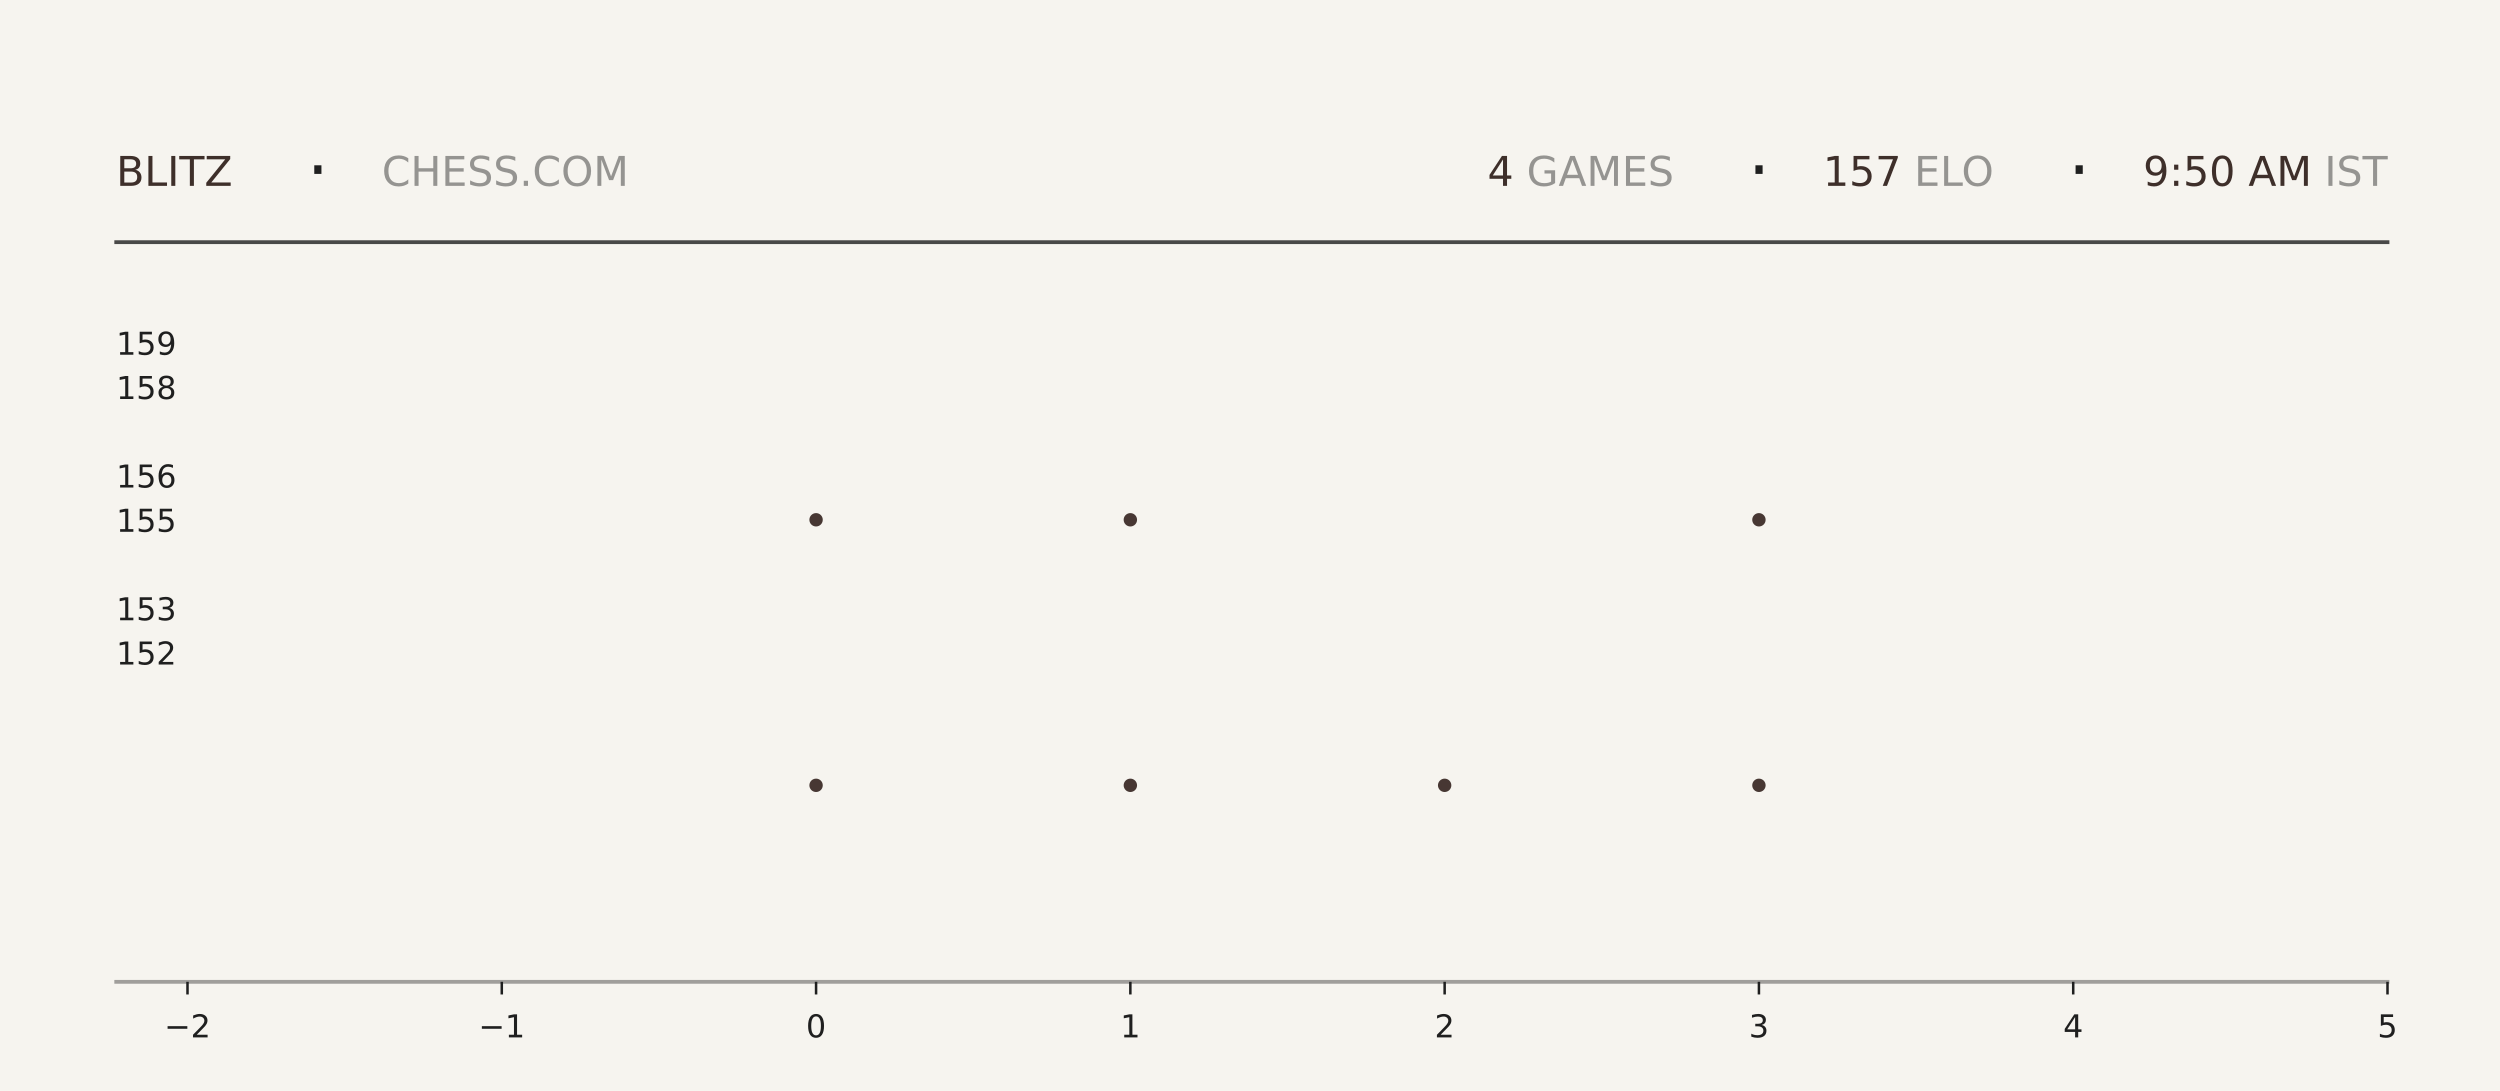
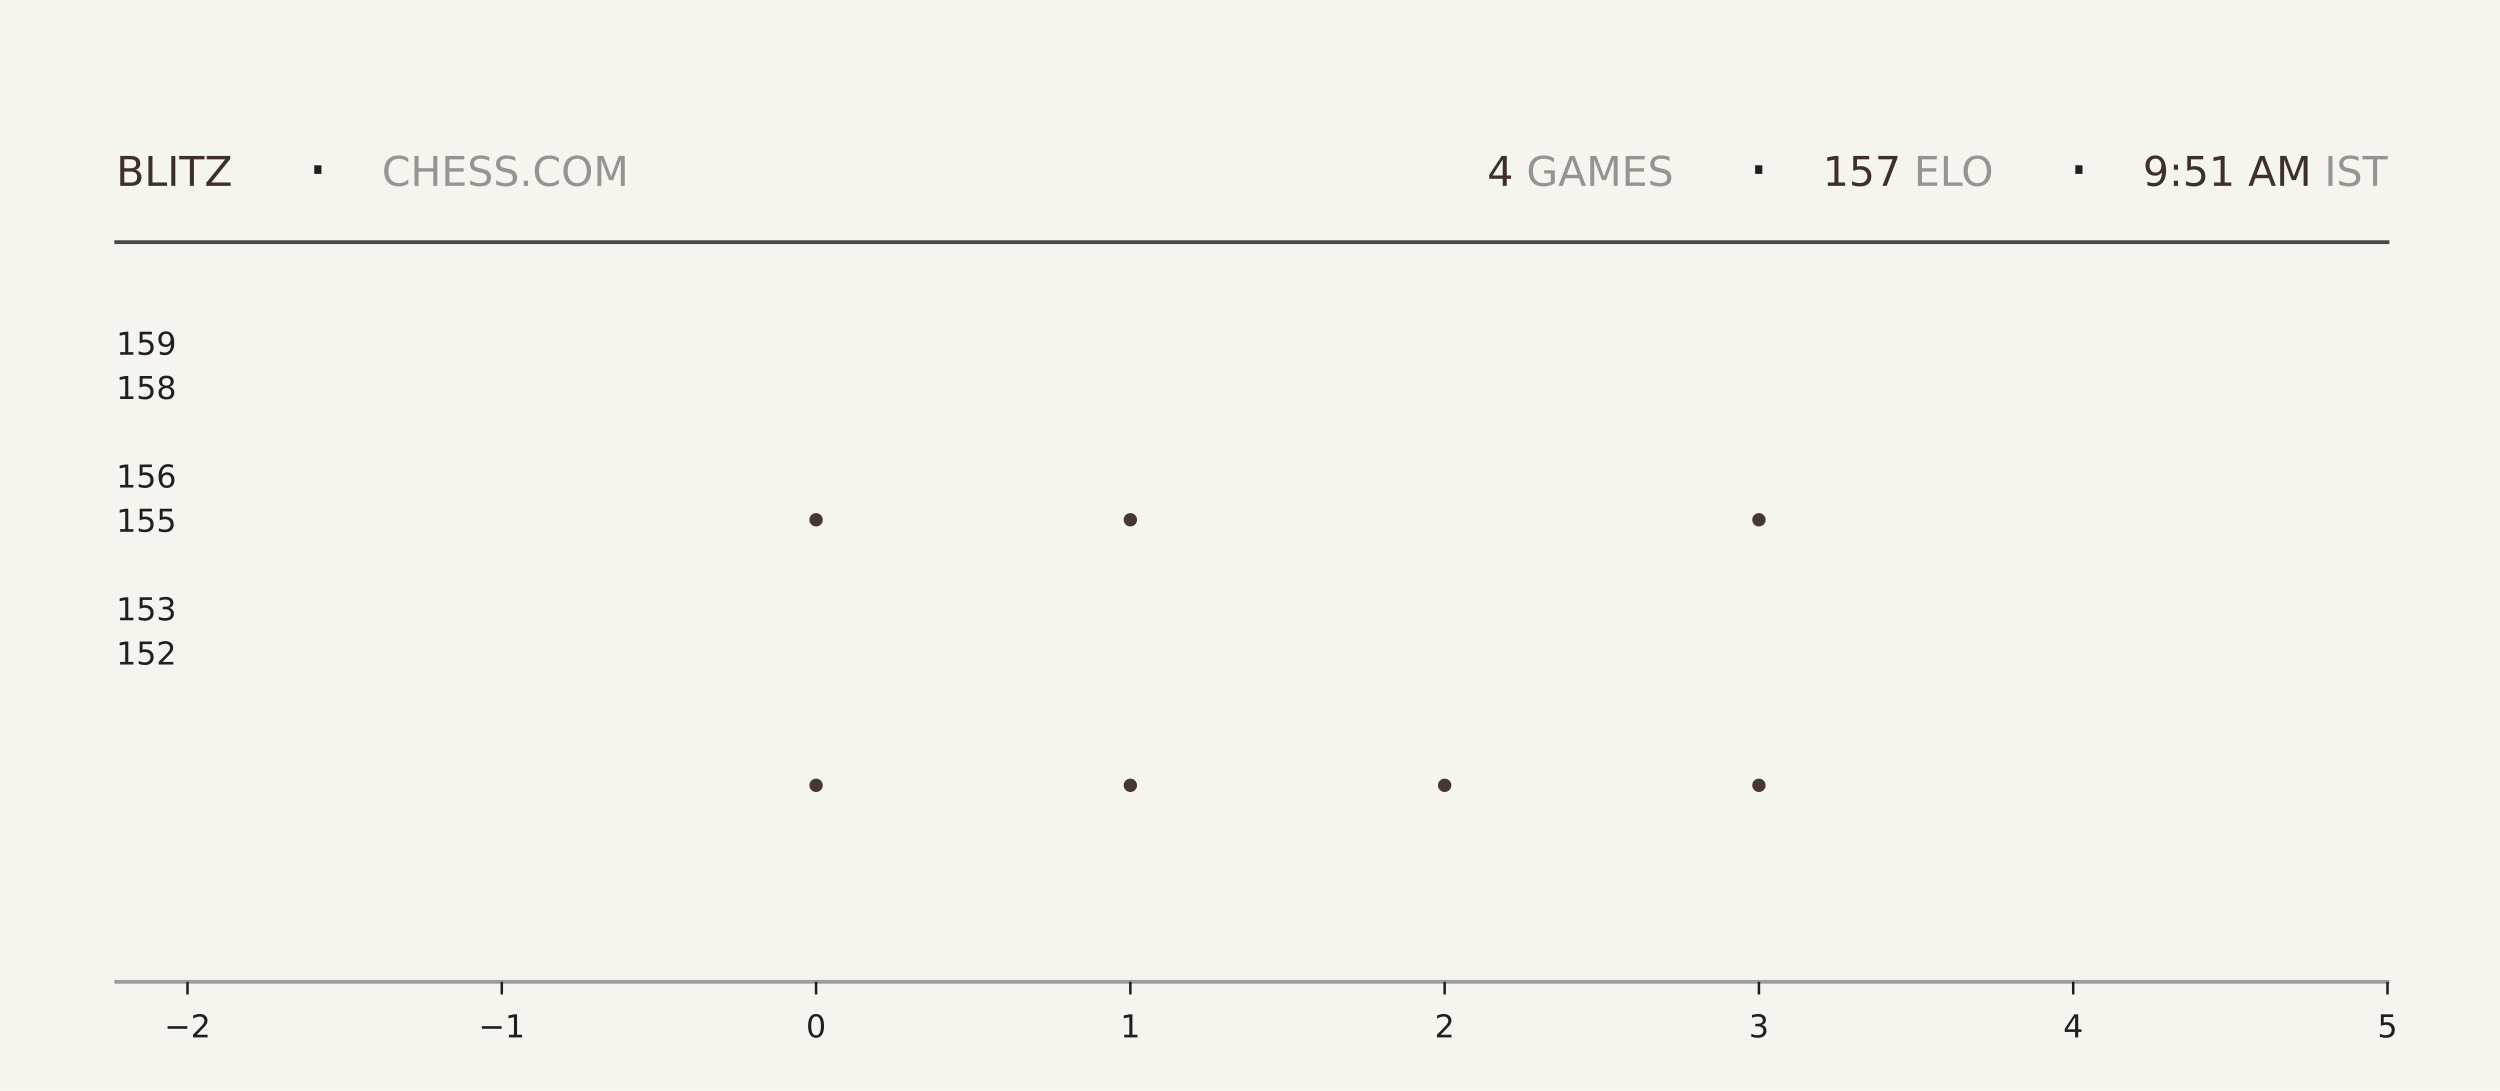
<svg xmlns="http://www.w3.org/2000/svg" xmlns:xlink="http://www.w3.org/1999/xlink" width="792pt" height="345.6pt" viewBox="0 0 792 345.6" version="1.1">
  <defs>
    <style type="text/css">*{stroke-linejoin: round; stroke-linecap: butt}</style>
  </defs>
  <g id="figure_1">
    <g id="patch_1">
      <path d="M 0 345.6  L 792 345.6  L 792 0  L 0 0  z " style="fill: #f6f4ef" />
    </g>
    <g id="axes_1">
      <g id="patch_2">
        <path d="M 59.4 311.04  L 756.36 311.04  L 756.36 103.68  L 59.4 103.68  z " style="fill: #f6f4ef" />
      </g>
      <g id="PathCollection_1">
        <defs>
-           <path id="mdc738ee8e3" d="M 0 2.121  C 0.563 2.121 1.102 1.898 1.5 1.5  C 1.898 1.102 2.121 0.563 2.121 0  C 2.121 -0.563 1.898 -1.102 1.5 -1.5  C 1.102 -1.898 0.563 -2.121 0 -2.121  C -0.563 -2.121 -1.102 -1.898 -1.5 -1.5  C -1.898 -1.102 -2.121 -0.563 -2.121 0  C -2.121 0.563 -1.898 1.102 -1.5 1.5  C -1.102 1.898 -0.563 2.121 0 2.121  z " />
-         </defs>
-         <g clip-path="url(#paa085c4b96)">
-           <use xlink:href="#mdc738ee8e3" x="258.531" y="248.79" style="fill: #3e2f2a; fill-opacity: 0.95" />
-           <use xlink:href="#mdc738ee8e3" x="258.531" y="164.668" style="fill: #3e2f2a; fill-opacity: 0.95" />
+           <path id="m660d427981" d="M 0 2.121  C 0.563 2.121 1.102 1.898 1.5 1.5  C 1.898 1.102 2.121 0.563 2.121 0  C 2.121 -0.563 1.898 -1.102 1.5 -1.5  C 1.102 -1.898 0.563 -2.121 0 -2.121  C -0.563 -2.121 -1.102 -1.898 -1.5 -1.5  C -1.898 -1.102 -2.121 -0.563 -2.121 0  C -2.121 0.563 -1.898 1.102 -1.5 1.5  C -1.102 1.898 -0.563 2.121 0 2.121  z " />
+         </defs>
+         <g clip-path="url(#pb3407b777b)">
+           <use xlink:href="#m660d427981" x="258.531" y="248.79" style="fill: #3e2f2a; fill-opacity: 0.95" />
+           <use xlink:href="#m660d427981" x="258.531" y="164.668" style="fill: #3e2f2a; fill-opacity: 0.95" />
        </g>
      </g>
      <g id="PathCollection_2">
-         <g clip-path="url(#paa085c4b96)">
-           <use xlink:href="#mdc738ee8e3" x="358.097" y="248.79" style="fill: #3e2f2a; fill-opacity: 0.95" />
-           <use xlink:href="#mdc738ee8e3" x="358.097" y="164.668" style="fill: #3e2f2a; fill-opacity: 0.95" />
-           <use xlink:href="#mdc738ee8e3" x="358.097" y="80.547" style="fill: #3e2f2a; fill-opacity: 0.95" />
+         <g clip-path="url(#pb3407b777b)">
+           <use xlink:href="#m660d427981" x="358.097" y="248.79" style="fill: #3e2f2a; fill-opacity: 0.95" />
+           <use xlink:href="#m660d427981" x="358.097" y="164.668" style="fill: #3e2f2a; fill-opacity: 0.95" />
+           <use xlink:href="#m660d427981" x="358.097" y="80.547" style="fill: #3e2f2a; fill-opacity: 0.95" />
        </g>
      </g>
      <g id="PathCollection_3">
-         <g clip-path="url(#paa085c4b96)">
-           <use xlink:href="#mdc738ee8e3" x="457.663" y="248.79" style="fill: #3e2f2a; fill-opacity: 0.95" />
+         <g clip-path="url(#pb3407b777b)">
+           <use xlink:href="#m660d427981" x="457.663" y="248.79" style="fill: #3e2f2a; fill-opacity: 0.95" />
        </g>
      </g>
      <g id="PathCollection_4">
-         <g clip-path="url(#paa085c4b96)">
-           <use xlink:href="#mdc738ee8e3" x="557.229" y="248.79" style="fill: #3e2f2a; fill-opacity: 0.95" />
-           <use xlink:href="#mdc738ee8e3" x="557.229" y="164.668" style="fill: #3e2f2a; fill-opacity: 0.95" />
-           <use xlink:href="#mdc738ee8e3" x="557.229" y="80.547" style="fill: #3e2f2a; fill-opacity: 0.95" />
+         <g clip-path="url(#pb3407b777b)">
+           <use xlink:href="#m660d427981" x="557.229" y="248.79" style="fill: #3e2f2a; fill-opacity: 0.95" />
+           <use xlink:href="#m660d427981" x="557.229" y="164.668" style="fill: #3e2f2a; fill-opacity: 0.95" />
+           <use xlink:href="#m660d427981" x="557.229" y="80.547" style="fill: #3e2f2a; fill-opacity: 0.95" />
        </g>
      </g>
      <g id="matplotlib.axis_1">
        <g id="xtick_1">
          <g id="line2d_1">
            <defs>
-               <path id="m82c1e056c1" d="M 0 0  L 0 4  " style="stroke: #1f1f1f; stroke-width: 0.8" />
+               <path id="m9dd3455edf" d="M 0 0  L 0 4  " style="stroke: #1f1f1f; stroke-width: 0.8" />
            </defs>
            <g>
-               <use xlink:href="#m82c1e056c1" x="59.4" y="311.04" style="fill: #1f1f1f; stroke: #1f1f1f; stroke-width: 0.8" />
+               <use xlink:href="#m9dd3455edf" x="59.4" y="311.04" style="fill: #1f1f1f; stroke: #1f1f1f; stroke-width: 0.8" />
            </g>
          </g>
          <g id="text_1">
            <g style="fill: #1f1f1f" transform="translate(52.02891 328.6384) scale(0.1 -0.1)">
              <defs>
                <path id="DejaVuSans-2212" d="M 678 2272  L 4684 2272  L 4684 1741  L 678 1741  L 678 2272  z " transform="scale(0.015625)" />
                <path id="DejaVuSans-32" d="M 1228 531  L 3431 531  L 3431 0  L 469 0  L 469 531  Q 828 903 1448 1529  Q 2069 2156 2228 2338  Q 2531 2678 2651 2914  Q 2772 3150 2772 3378  Q 2772 3750 2511 3984  Q 2250 4219 1831 4219  Q 1534 4219 1204 4116  Q 875 4013 500 3803  L 500 4441  Q 881 4594 1212 4672  Q 1544 4750 1819 4750  Q 2544 4750 2975 4387  Q 3406 4025 3406 3419  Q 3406 3131 3298 2873  Q 3191 2616 2906 2266  Q 2828 2175 2409 1742  Q 1991 1309 1228 531  z " transform="scale(0.015625)" />
              </defs>
              <use xlink:href="#DejaVuSans-2212" />
              <use xlink:href="#DejaVuSans-32" transform="translate(83.78906 0)" />
            </g>
          </g>
        </g>
        <g id="xtick_2">
          <g id="line2d_2">
            <g>
-               <use xlink:href="#m82c1e056c1" x="158.966" y="311.04" style="fill: #1f1f1f; stroke: #1f1f1f; stroke-width: 0.8" />
+               <use xlink:href="#m9dd3455edf" x="158.966" y="311.04" style="fill: #1f1f1f; stroke: #1f1f1f; stroke-width: 0.8" />
            </g>
          </g>
          <g id="text_2">
            <g style="fill: #1f1f1f" transform="translate(151.5946 328.6384) scale(0.1 -0.1)">
              <defs>
                <path id="DejaVuSans-31" d="M 794 531  L 1825 531  L 1825 4091  L 703 3866  L 703 4441  L 1819 4666  L 2450 4666  L 2450 531  L 3481 531  L 3481 0  L 794 0  L 794 531  z " transform="scale(0.015625)" />
              </defs>
              <use xlink:href="#DejaVuSans-2212" />
              <use xlink:href="#DejaVuSans-31" transform="translate(83.78906 0)" />
            </g>
          </g>
        </g>
        <g id="xtick_3">
          <g id="line2d_3">
            <g>
-               <use xlink:href="#m82c1e056c1" x="258.531" y="311.04" style="fill: #1f1f1f; stroke: #1f1f1f; stroke-width: 0.8" />
+               <use xlink:href="#m9dd3455edf" x="258.531" y="311.04" style="fill: #1f1f1f; stroke: #1f1f1f; stroke-width: 0.8" />
            </g>
          </g>
          <g id="text_3">
            <g style="fill: #1f1f1f" transform="translate(255.3502 328.6384) scale(0.1 -0.1)">
              <defs>
                <path id="DejaVuSans-30" d="M 2034 4250  Q 1547 4250 1301 3770  Q 1056 3291 1056 2328  Q 1056 1369 1301 889  Q 1547 409 2034 409  Q 2525 409 2770 889  Q 3016 1369 3016 2328  Q 3016 3291 2770 3770  Q 2525 4250 2034 4250  z M 2034 4750  Q 2819 4750 3233 4129  Q 3647 3509 3647 2328  Q 3647 1150 3233 529  Q 2819 -91 2034 -91  Q 1250 -91 836 529  Q 422 1150 422 2328  Q 422 3509 836 4129  Q 1250 4750 2034 4750  z " transform="scale(0.015625)" />
              </defs>
              <use xlink:href="#DejaVuSans-30" />
            </g>
          </g>
        </g>
        <g id="xtick_4">
          <g id="line2d_4">
            <g>
-               <use xlink:href="#m82c1e056c1" x="358.097" y="311.04" style="fill: #1f1f1f; stroke: #1f1f1f; stroke-width: 0.8" />
+               <use xlink:href="#m9dd3455edf" x="358.097" y="311.04" style="fill: #1f1f1f; stroke: #1f1f1f; stroke-width: 0.8" />
            </g>
          </g>
          <g id="text_4">
            <g style="fill: #1f1f1f" transform="translate(354.9159 328.6384) scale(0.1 -0.1)">
              <use xlink:href="#DejaVuSans-31" />
            </g>
          </g>
        </g>
        <g id="xtick_5">
          <g id="line2d_5">
            <g>
-               <use xlink:href="#m82c1e056c1" x="457.663" y="311.04" style="fill: #1f1f1f; stroke: #1f1f1f; stroke-width: 0.8" />
+               <use xlink:href="#m9dd3455edf" x="457.663" y="311.04" style="fill: #1f1f1f; stroke: #1f1f1f; stroke-width: 0.8" />
            </g>
          </g>
          <g id="text_5">
            <g style="fill: #1f1f1f" transform="translate(454.4816 328.6384) scale(0.1 -0.1)">
              <use xlink:href="#DejaVuSans-32" />
            </g>
          </g>
        </g>
        <g id="xtick_6">
          <g id="line2d_6">
            <g>
-               <use xlink:href="#m82c1e056c1" x="557.229" y="311.04" style="fill: #1f1f1f; stroke: #1f1f1f; stroke-width: 0.8" />
+               <use xlink:href="#m9dd3455edf" x="557.229" y="311.04" style="fill: #1f1f1f; stroke: #1f1f1f; stroke-width: 0.8" />
            </g>
          </g>
          <g id="text_6">
            <g style="fill: #1f1f1f" transform="translate(554.0473 328.6384) scale(0.1 -0.1)">
              <defs>
                <path id="DejaVuSans-33" d="M 2597 2516  Q 3050 2419 3304 2112  Q 3559 1806 3559 1356  Q 3559 666 3084 287  Q 2609 -91 1734 -91  Q 1441 -91 1130 -33  Q 819 25 488 141  L 488 750  Q 750 597 1062 519  Q 1375 441 1716 441  Q 2309 441 2620 675  Q 2931 909 2931 1356  Q 2931 1769 2642 2001  Q 2353 2234 1838 2234  L 1294 2234  L 1294 2753  L 1863 2753  Q 2328 2753 2575 2939  Q 2822 3125 2822 3475  Q 2822 3834 2567 4026  Q 2313 4219 1838 4219  Q 1578 4219 1281 4162  Q 984 4106 628 3988  L 628 4550  Q 988 4650 1302 4700  Q 1616 4750 1894 4750  Q 2613 4750 3031 4423  Q 3450 4097 3450 3541  Q 3450 3153 3228 2886  Q 3006 2619 2597 2516  z " transform="scale(0.015625)" />
              </defs>
              <use xlink:href="#DejaVuSans-33" />
            </g>
          </g>
        </g>
        <g id="xtick_7">
          <g id="line2d_7">
            <g>
-               <use xlink:href="#m82c1e056c1" x="656.794" y="311.04" style="fill: #1f1f1f; stroke: #1f1f1f; stroke-width: 0.8" />
+               <use xlink:href="#m9dd3455edf" x="656.794" y="311.04" style="fill: #1f1f1f; stroke: #1f1f1f; stroke-width: 0.8" />
            </g>
          </g>
          <g id="text_7">
            <g style="fill: #1f1f1f" transform="translate(653.613 328.6384) scale(0.1 -0.1)">
              <defs>
                <path id="DejaVuSans-34" d="M 2419 4116  L 825 1625  L 2419 1625  L 2419 4116  z M 2253 4666  L 3047 4666  L 3047 1625  L 3713 1625  L 3713 1100  L 3047 1100  L 3047 0  L 2419 0  L 2419 1100  L 313 1100  L 313 1709  L 2253 4666  z " transform="scale(0.015625)" />
              </defs>
              <use xlink:href="#DejaVuSans-34" />
            </g>
          </g>
        </g>
        <g id="xtick_8">
          <g id="line2d_8">
            <g>
-               <use xlink:href="#m82c1e056c1" x="756.36" y="311.04" style="fill: #1f1f1f; stroke: #1f1f1f; stroke-width: 0.8" />
+               <use xlink:href="#m9dd3455edf" x="756.36" y="311.04" style="fill: #1f1f1f; stroke: #1f1f1f; stroke-width: 0.8" />
            </g>
          </g>
          <g id="text_8">
            <g style="fill: #1f1f1f" transform="translate(753.1788 328.6384) scale(0.1 -0.1)">
              <defs>
                <path id="DejaVuSans-35" d="M 691 4666  L 3169 4666  L 3169 4134  L 1269 4134  L 1269 2991  Q 1406 3038 1543 3061  Q 1681 3084 1819 3084  Q 2600 3084 3056 2656  Q 3513 2228 3513 1497  Q 3513 744 3044 326  Q 2575 -91 1722 -91  Q 1428 -91 1123 -41  Q 819 9 494 109  L 494 744  Q 775 591 1075 516  Q 1375 441 1709 441  Q 2250 441 2565 725  Q 2881 1009 2881 1497  Q 2881 1984 2565 2268  Q 2250 2553 1709 2553  Q 1456 2553 1204 2497  Q 953 2441 691 2322  L 691 4666  z " transform="scale(0.015625)" />
              </defs>
              <use xlink:href="#DejaVuSans-35" />
            </g>
          </g>
        </g>
      </g>
      <g id="matplotlib.axis_2">
        <g id="ytick_1">
          <g id="line2d_9" />
          <g id="text_9">
            <g style="fill: #1f1f1f" transform="translate(36.8125 210.5283) scale(0.1 -0.1)">
              <use xlink:href="#DejaVuSans-31" />
              <use xlink:href="#DejaVuSans-35" transform="translate(63.62305 0)" />
              <use xlink:href="#DejaVuSans-32" transform="translate(127.2461 0)" />
            </g>
          </g>
        </g>
        <g id="ytick_2">
          <g id="line2d_10" />
          <g id="text_10">
            <g style="fill: #1f1f1f" transform="translate(36.8125 196.508) scale(0.1 -0.1)">
              <use xlink:href="#DejaVuSans-31" />
              <use xlink:href="#DejaVuSans-35" transform="translate(63.62305 0)" />
              <use xlink:href="#DejaVuSans-33" transform="translate(127.2461 0)" />
            </g>
          </g>
        </g>
        <g id="ytick_3">
          <g id="line2d_11" />
          <g id="text_11">
            <g style="fill: #1f1f1f" transform="translate(36.8125 168.4675) scale(0.1 -0.1)">
              <use xlink:href="#DejaVuSans-31" />
              <use xlink:href="#DejaVuSans-35" transform="translate(63.62305 0)" />
              <use xlink:href="#DejaVuSans-35" transform="translate(127.2461 0)" />
            </g>
          </g>
        </g>
        <g id="ytick_4">
          <g id="line2d_12" />
          <g id="text_12">
            <g style="fill: #1f1f1f" transform="translate(36.8125 154.4472) scale(0.1 -0.1)">
              <defs>
                <path id="DejaVuSans-36" d="M 2113 2584  Q 1688 2584 1439 2293  Q 1191 2003 1191 1497  Q 1191 994 1439 701  Q 1688 409 2113 409  Q 2538 409 2786 701  Q 3034 994 3034 1497  Q 3034 2003 2786 2293  Q 2538 2584 2113 2584  z M 3366 4563  L 3366 3988  Q 3128 4100 2886 4159  Q 2644 4219 2406 4219  Q 1781 4219 1451 3797  Q 1122 3375 1075 2522  Q 1259 2794 1537 2939  Q 1816 3084 2150 3084  Q 2853 3084 3261 2657  Q 3669 2231 3669 1497  Q 3669 778 3244 343  Q 2819 -91 2113 -91  Q 1303 -91 875 529  Q 447 1150 447 2328  Q 447 3434 972 4092  Q 1497 4750 2381 4750  Q 2619 4750 2861 4703  Q 3103 4656 3366 4563  z " transform="scale(0.015625)" />
              </defs>
              <use xlink:href="#DejaVuSans-31" />
              <use xlink:href="#DejaVuSans-35" transform="translate(63.62305 0)" />
              <use xlink:href="#DejaVuSans-36" transform="translate(127.2461 0)" />
            </g>
          </g>
        </g>
        <g id="ytick_5">
          <g id="line2d_13" />
          <g id="text_13">
            <g style="fill: #1f1f1f" transform="translate(36.8125 126.4066) scale(0.1 -0.1)">
              <defs>
                <path id="DejaVuSans-38" d="M 2034 2216  Q 1584 2216 1326 1975  Q 1069 1734 1069 1313  Q 1069 891 1326 650  Q 1584 409 2034 409  Q 2484 409 2743 651  Q 3003 894 3003 1313  Q 3003 1734 2745 1975  Q 2488 2216 2034 2216  z M 1403 2484  Q 997 2584 770 2862  Q 544 3141 544 3541  Q 544 4100 942 4425  Q 1341 4750 2034 4750  Q 2731 4750 3128 4425  Q 3525 4100 3525 3541  Q 3525 3141 3298 2862  Q 3072 2584 2669 2484  Q 3125 2378 3379 2068  Q 3634 1759 3634 1313  Q 3634 634 3220 271  Q 2806 -91 2034 -91  Q 1263 -91 848 271  Q 434 634 434 1313  Q 434 1759 690 2068  Q 947 2378 1403 2484  z M 1172 3481  Q 1172 3119 1398 2916  Q 1625 2713 2034 2713  Q 2441 2713 2670 2916  Q 2900 3119 2900 3481  Q 2900 3844 2670 4047  Q 2441 4250 2034 4250  Q 1625 4250 1398 4047  Q 1172 3844 1172 3481  z " transform="scale(0.015625)" />
              </defs>
              <use xlink:href="#DejaVuSans-31" />
              <use xlink:href="#DejaVuSans-35" transform="translate(63.62305 0)" />
              <use xlink:href="#DejaVuSans-38" transform="translate(127.2461 0)" />
            </g>
          </g>
        </g>
        <g id="ytick_6">
          <g id="line2d_14" />
          <g id="text_14">
            <g style="fill: #1f1f1f" transform="translate(36.8125 112.3863) scale(0.1 -0.1)">
              <defs>
                <path id="DejaVuSans-39" d="M 703 97  L 703 672  Q 941 559 1184 500  Q 1428 441 1663 441  Q 2288 441 2617 861  Q 2947 1281 2994 2138  Q 2813 1869 2534 1725  Q 2256 1581 1919 1581  Q 1219 1581 811 2004  Q 403 2428 403 3163  Q 403 3881 828 4315  Q 1253 4750 1959 4750  Q 2769 4750 3195 4129  Q 3622 3509 3622 2328  Q 3622 1225 3098 567  Q 2575 -91 1691 -91  Q 1453 -91 1209 -44  Q 966 3 703 97  z M 1959 2075  Q 2384 2075 2632 2365  Q 2881 2656 2881 3163  Q 2881 3666 2632 3958  Q 2384 4250 1959 4250  Q 1534 4250 1286 3958  Q 1038 3666 1038 3163  Q 1038 2656 1286 2365  Q 1534 2075 1959 2075  z " transform="scale(0.015625)" />
              </defs>
              <use xlink:href="#DejaVuSans-31" />
              <use xlink:href="#DejaVuSans-35" transform="translate(63.62305 0)" />
              <use xlink:href="#DejaVuSans-39" transform="translate(127.2461 0)" />
            </g>
          </g>
        </g>
      </g>
    </g>
    <g id="line2d_15">
      <path d="M 36.82 76.723  L 756.36 76.723  " style="fill: none; stroke: #1f1f1f; stroke-opacity: 0.8; stroke-width: 1.2; stroke-linecap: square" />
    </g>
    <g id="line2d_16">
      <path d="M 36.82 311.04  L 756.36 311.04  " style="fill: none; stroke: #1f1f1f; stroke-opacity: 0.4; stroke-width: 1.2; stroke-linecap: square" />
    </g>
    <g id="text_15">
      <g style="fill: #3e2f2a" transform="translate(36.82 58.88319) scale(0.13 -0.13)">
        <defs>
          <path id="DejaVuSans-42" d="M 1259 2228  L 1259 519  L 2272 519  Q 2781 519 3026 730  Q 3272 941 3272 1375  Q 3272 1813 3026 2020  Q 2781 2228 2272 2228  L 1259 2228  z M 1259 4147  L 1259 2741  L 2194 2741  Q 2656 2741 2882 2914  Q 3109 3088 3109 3444  Q 3109 3797 2882 3972  Q 2656 4147 2194 4147  L 1259 4147  z M 628 4666  L 2241 4666  Q 2963 4666 3353 4366  Q 3744 4066 3744 3513  Q 3744 3084 3544 2831  Q 3344 2578 2956 2516  Q 3422 2416 3680 2098  Q 3938 1781 3938 1306  Q 3938 681 3513 340  Q 3088 0 2303 0  L 628 0  L 628 4666  z " transform="scale(0.015625)" />
          <path id="DejaVuSans-4c" d="M 628 4666  L 1259 4666  L 1259 531  L 3531 531  L 3531 0  L 628 0  L 628 4666  z " transform="scale(0.015625)" />
          <path id="DejaVuSans-49" d="M 628 4666  L 1259 4666  L 1259 0  L 628 0  L 628 4666  z " transform="scale(0.015625)" />
          <path id="DejaVuSans-54" d="M -19 4666  L 3928 4666  L 3928 4134  L 2272 4134  L 2272 0  L 1638 0  L 1638 4134  L -19 4134  L -19 4666  z " transform="scale(0.015625)" />
          <path id="DejaVuSans-5a" d="M 359 4666  L 4025 4666  L 4025 4184  L 1075 531  L 4097 531  L 4097 0  L 288 0  L 288 481  L 3238 4134  L 359 4134  L 359 4666  z " transform="scale(0.015625)" />
        </defs>
        <use xlink:href="#DejaVuSans-42" />
        <use xlink:href="#DejaVuSans-4c" transform="translate(68.60352 0)" />
        <use xlink:href="#DejaVuSans-49" transform="translate(124.3164 0)" />
        <use xlink:href="#DejaVuSans-54" transform="translate(153.8086 0)" />
        <use xlink:href="#DejaVuSans-5a" transform="translate(214.8926 0)" />
      </g>
    </g>
    <g id="text_16">
      <g style="fill: #1f1f1f" transform="translate(97.21 61.36662) scale(0.22 -0.22)">
        <defs>
          <path id="DejaVuSans-b7" d="M 684 2619  L 1344 2619  L 1344 1825  L 684 1825  L 684 2619  z " transform="scale(0.015625)" />
        </defs>
        <use xlink:href="#DejaVuSans-b7" />
      </g>
    </g>
    <g id="text_17">
      <g style="fill: #1f1f1f; opacity: 0.45" transform="translate(120.97 58.88319) scale(0.13 -0.13)">
        <defs>
          <path id="DejaVuSans-43" d="M 4122 4306  L 4122 3641  Q 3803 3938 3442 4084  Q 3081 4231 2675 4231  Q 1875 4231 1450 3742  Q 1025 3253 1025 2328  Q 1025 1406 1450 917  Q 1875 428 2675 428  Q 3081 428 3442 575  Q 3803 722 4122 1019  L 4122 359  Q 3791 134 3420 21  Q 3050 -91 2638 -91  Q 1578 -91 968 557  Q 359 1206 359 2328  Q 359 3453 968 4101  Q 1578 4750 2638 4750  Q 3056 4750 3426 4639  Q 3797 4528 4122 4306  z " transform="scale(0.015625)" />
          <path id="DejaVuSans-48" d="M 628 4666  L 1259 4666  L 1259 2753  L 3553 2753  L 3553 4666  L 4184 4666  L 4184 0  L 3553 0  L 3553 2222  L 1259 2222  L 1259 0  L 628 0  L 628 4666  z " transform="scale(0.015625)" />
          <path id="DejaVuSans-45" d="M 628 4666  L 3578 4666  L 3578 4134  L 1259 4134  L 1259 2753  L 3481 2753  L 3481 2222  L 1259 2222  L 1259 531  L 3634 531  L 3634 0  L 628 0  L 628 4666  z " transform="scale(0.015625)" />
          <path id="DejaVuSans-53" d="M 3425 4513  L 3425 3897  Q 3066 4069 2747 4153  Q 2428 4238 2131 4238  Q 1616 4238 1336 4038  Q 1056 3838 1056 3469  Q 1056 3159 1242 3001  Q 1428 2844 1947 2747  L 2328 2669  Q 3034 2534 3370 2195  Q 3706 1856 3706 1288  Q 3706 609 3251 259  Q 2797 -91 1919 -91  Q 1588 -91 1214 -16  Q 841 59 441 206  L 441 856  Q 825 641 1194 531  Q 1563 422 1919 422  Q 2459 422 2753 634  Q 3047 847 3047 1241  Q 3047 1584 2836 1778  Q 2625 1972 2144 2069  L 1759 2144  Q 1053 2284 737 2584  Q 422 2884 422 3419  Q 422 4038 858 4394  Q 1294 4750 2059 4750  Q 2388 4750 2728 4690  Q 3069 4631 3425 4513  z " transform="scale(0.015625)" />
          <path id="DejaVuSans-2e" d="M 684 794  L 1344 794  L 1344 0  L 684 0  L 684 794  z " transform="scale(0.015625)" />
          <path id="DejaVuSans-4f" d="M 2522 4238  Q 1834 4238 1429 3725  Q 1025 3213 1025 2328  Q 1025 1447 1429 934  Q 1834 422 2522 422  Q 3209 422 3611 934  Q 4013 1447 4013 2328  Q 4013 3213 3611 3725  Q 3209 4238 2522 4238  z M 2522 4750  Q 3503 4750 4090 4092  Q 4678 3434 4678 2328  Q 4678 1225 4090 567  Q 3503 -91 2522 -91  Q 1538 -91 948 565  Q 359 1222 359 2328  Q 359 3434 948 4092  Q 1538 4750 2522 4750  z " transform="scale(0.015625)" />
          <path id="DejaVuSans-4d" d="M 628 4666  L 1569 4666  L 2759 1491  L 3956 4666  L 4897 4666  L 4897 0  L 4281 0  L 4281 4097  L 3078 897  L 2444 897  L 1241 4097  L 1241 0  L 628 0  L 628 4666  z " transform="scale(0.015625)" />
        </defs>
        <use xlink:href="#DejaVuSans-43" />
        <use xlink:href="#DejaVuSans-48" transform="translate(69.82422 0)" />
        <use xlink:href="#DejaVuSans-45" transform="translate(145.0195 0)" />
        <use xlink:href="#DejaVuSans-53" transform="translate(208.2031 0)" />
        <use xlink:href="#DejaVuSans-53" transform="translate(271.6797 0)" />
        <use xlink:href="#DejaVuSans-2e" transform="translate(335.1562 0)" />
        <use xlink:href="#DejaVuSans-43" transform="translate(366.9434 0)" />
        <use xlink:href="#DejaVuSans-4f" transform="translate(436.7676 0)" />
        <use xlink:href="#DejaVuSans-4d" transform="translate(515.4785 0)" />
      </g>
    </g>
    <g id="text_18">
-       <g style="fill: #3e2f2a" transform="translate(471.24 58.88319) scale(0.13 -0.13)">
+       <g style="fill: #3e2f2a" transform="translate(471.15 58.88319) scale(0.13 -0.13)">
        <use xlink:href="#DejaVuSans-34" />
      </g>
    </g>
    <g id="text_19">
-       <g style="fill: #1f1f1f; opacity: 0.45" transform="translate(479.52 58.88319) scale(0.13 -0.13)">
+       <g style="fill: #1f1f1f; opacity: 0.45" transform="translate(479.43 58.88319) scale(0.13 -0.13)">
        <defs>
          <path id="DejaVuSans-20" transform="scale(0.015625)" />
          <path id="DejaVuSans-47" d="M 3809 666  L 3809 1919  L 2778 1919  L 2778 2438  L 4434 2438  L 4434 434  Q 4069 175 3628 42  Q 3188 -91 2688 -91  Q 1594 -91 976 548  Q 359 1188 359 2328  Q 359 3472 976 4111  Q 1594 4750 2688 4750  Q 3144 4750 3555 4637  Q 3966 4525 4313 4306  L 4313 3634  Q 3963 3931 3569 4081  Q 3175 4231 2741 4231  Q 1884 4231 1454 3753  Q 1025 3275 1025 2328  Q 1025 1384 1454 906  Q 1884 428 2741 428  Q 3075 428 3337 486  Q 3600 544 3809 666  z " transform="scale(0.015625)" />
          <path id="DejaVuSans-41" d="M 2188 4044  L 1331 1722  L 3047 1722  L 2188 4044  z M 1831 4666  L 2547 4666  L 4325 0  L 3669 0  L 3244 1197  L 1141 1197  L 716 0  L 50 0  L 1831 4666  z " transform="scale(0.015625)" />
        </defs>
        <use xlink:href="#DejaVuSans-20" />
        <use xlink:href="#DejaVuSans-47" transform="translate(31.78711 0)" />
        <use xlink:href="#DejaVuSans-41" transform="translate(109.2773 0)" />
        <use xlink:href="#DejaVuSans-4d" transform="translate(177.6855 0)" />
        <use xlink:href="#DejaVuSans-45" transform="translate(263.9648 0)" />
        <use xlink:href="#DejaVuSans-53" transform="translate(327.1484 0)" />
      </g>
    </g>
    <g id="text_20">
-       <g style="fill: #1f1f1f" transform="translate(553.77 61.36662) scale(0.22 -0.22)">
+       <g style="fill: #1f1f1f" transform="translate(553.68 61.36662) scale(0.22 -0.22)">
        <use xlink:href="#DejaVuSans-b7" />
      </g>
    </g>
    <g id="text_21">
-       <g style="fill: #3e2f2a" transform="translate(577.53 58.88319) scale(0.13 -0.13)">
+       <g style="fill: #3e2f2a" transform="translate(577.44 58.88319) scale(0.13 -0.13)">
        <defs>
          <path id="DejaVuSans-37" d="M 525 4666  L 3525 4666  L 3525 4397  L 1831 0  L 1172 0  L 2766 4134  L 525 4134  L 525 4666  z " transform="scale(0.015625)" />
        </defs>
        <use xlink:href="#DejaVuSans-31" />
        <use xlink:href="#DejaVuSans-35" transform="translate(63.62305 0)" />
        <use xlink:href="#DejaVuSans-37" transform="translate(127.2461 0)" />
      </g>
    </g>
    <g id="text_22">
-       <g style="fill: #1f1f1f; opacity: 0.45" transform="translate(602.28 58.88319) scale(0.13 -0.13)">
+       <g style="fill: #1f1f1f; opacity: 0.45" transform="translate(602.19 58.88319) scale(0.13 -0.13)">
        <use xlink:href="#DejaVuSans-20" />
        <use xlink:href="#DejaVuSans-45" transform="translate(31.78711 0)" />
        <use xlink:href="#DejaVuSans-4c" transform="translate(94.9707 0)" />
        <use xlink:href="#DejaVuSans-4f" transform="translate(147.0586 0)" />
      </g>
    </g>
    <g id="text_23">
-       <g style="fill: #1f1f1f" transform="translate(655.2 61.36662) scale(0.22 -0.22)">
+       <g style="fill: #1f1f1f" transform="translate(655.11 61.36662) scale(0.22 -0.22)">
        <use xlink:href="#DejaVuSans-b7" />
      </g>
    </g>
    <g id="text_24">
-       <g style="fill: #3e2f2a" transform="translate(678.96 58.88319) scale(0.13 -0.13)">
+       <g style="fill: #3e2f2a" transform="translate(678.87 58.88319) scale(0.13 -0.13)">
        <defs>
          <path id="DejaVuSans-3a" d="M 750 794  L 1409 794  L 1409 0  L 750 0  L 750 794  z M 750 3309  L 1409 3309  L 1409 2516  L 750 2516  L 750 3309  z " transform="scale(0.015625)" />
        </defs>
        <use xlink:href="#DejaVuSans-39" />
        <use xlink:href="#DejaVuSans-3a" transform="translate(63.62305 0)" />
        <use xlink:href="#DejaVuSans-35" transform="translate(97.31445 0)" />
-         <use xlink:href="#DejaVuSans-30" transform="translate(160.9375 0)" />
+         <use xlink:href="#DejaVuSans-31" transform="translate(160.9375 0)" />
        <use xlink:href="#DejaVuSans-20" transform="translate(224.5605 0)" />
        <use xlink:href="#DejaVuSans-41" transform="translate(256.3477 0)" />
        <use xlink:href="#DejaVuSans-4d" transform="translate(324.7559 0)" />
      </g>
    </g>
    <g id="text_25">
      <g style="fill: #1f1f1f; opacity: 0.45" transform="translate(732.24 58.88319) scale(0.13 -0.13)">
        <use xlink:href="#DejaVuSans-20" />
        <use xlink:href="#DejaVuSans-49" transform="translate(31.78711 0)" />
        <use xlink:href="#DejaVuSans-53" transform="translate(61.2793 0)" />
        <use xlink:href="#DejaVuSans-54" transform="translate(124.7559 0)" />
      </g>
    </g>
  </g>
  <defs>
-     <clipPath id="paa085c4b96">
+     <clipPath id="pb3407b777b">
      <rect x="59.4" y="103.68" width="696.96" height="207.36" />
    </clipPath>
  </defs>
</svg>
